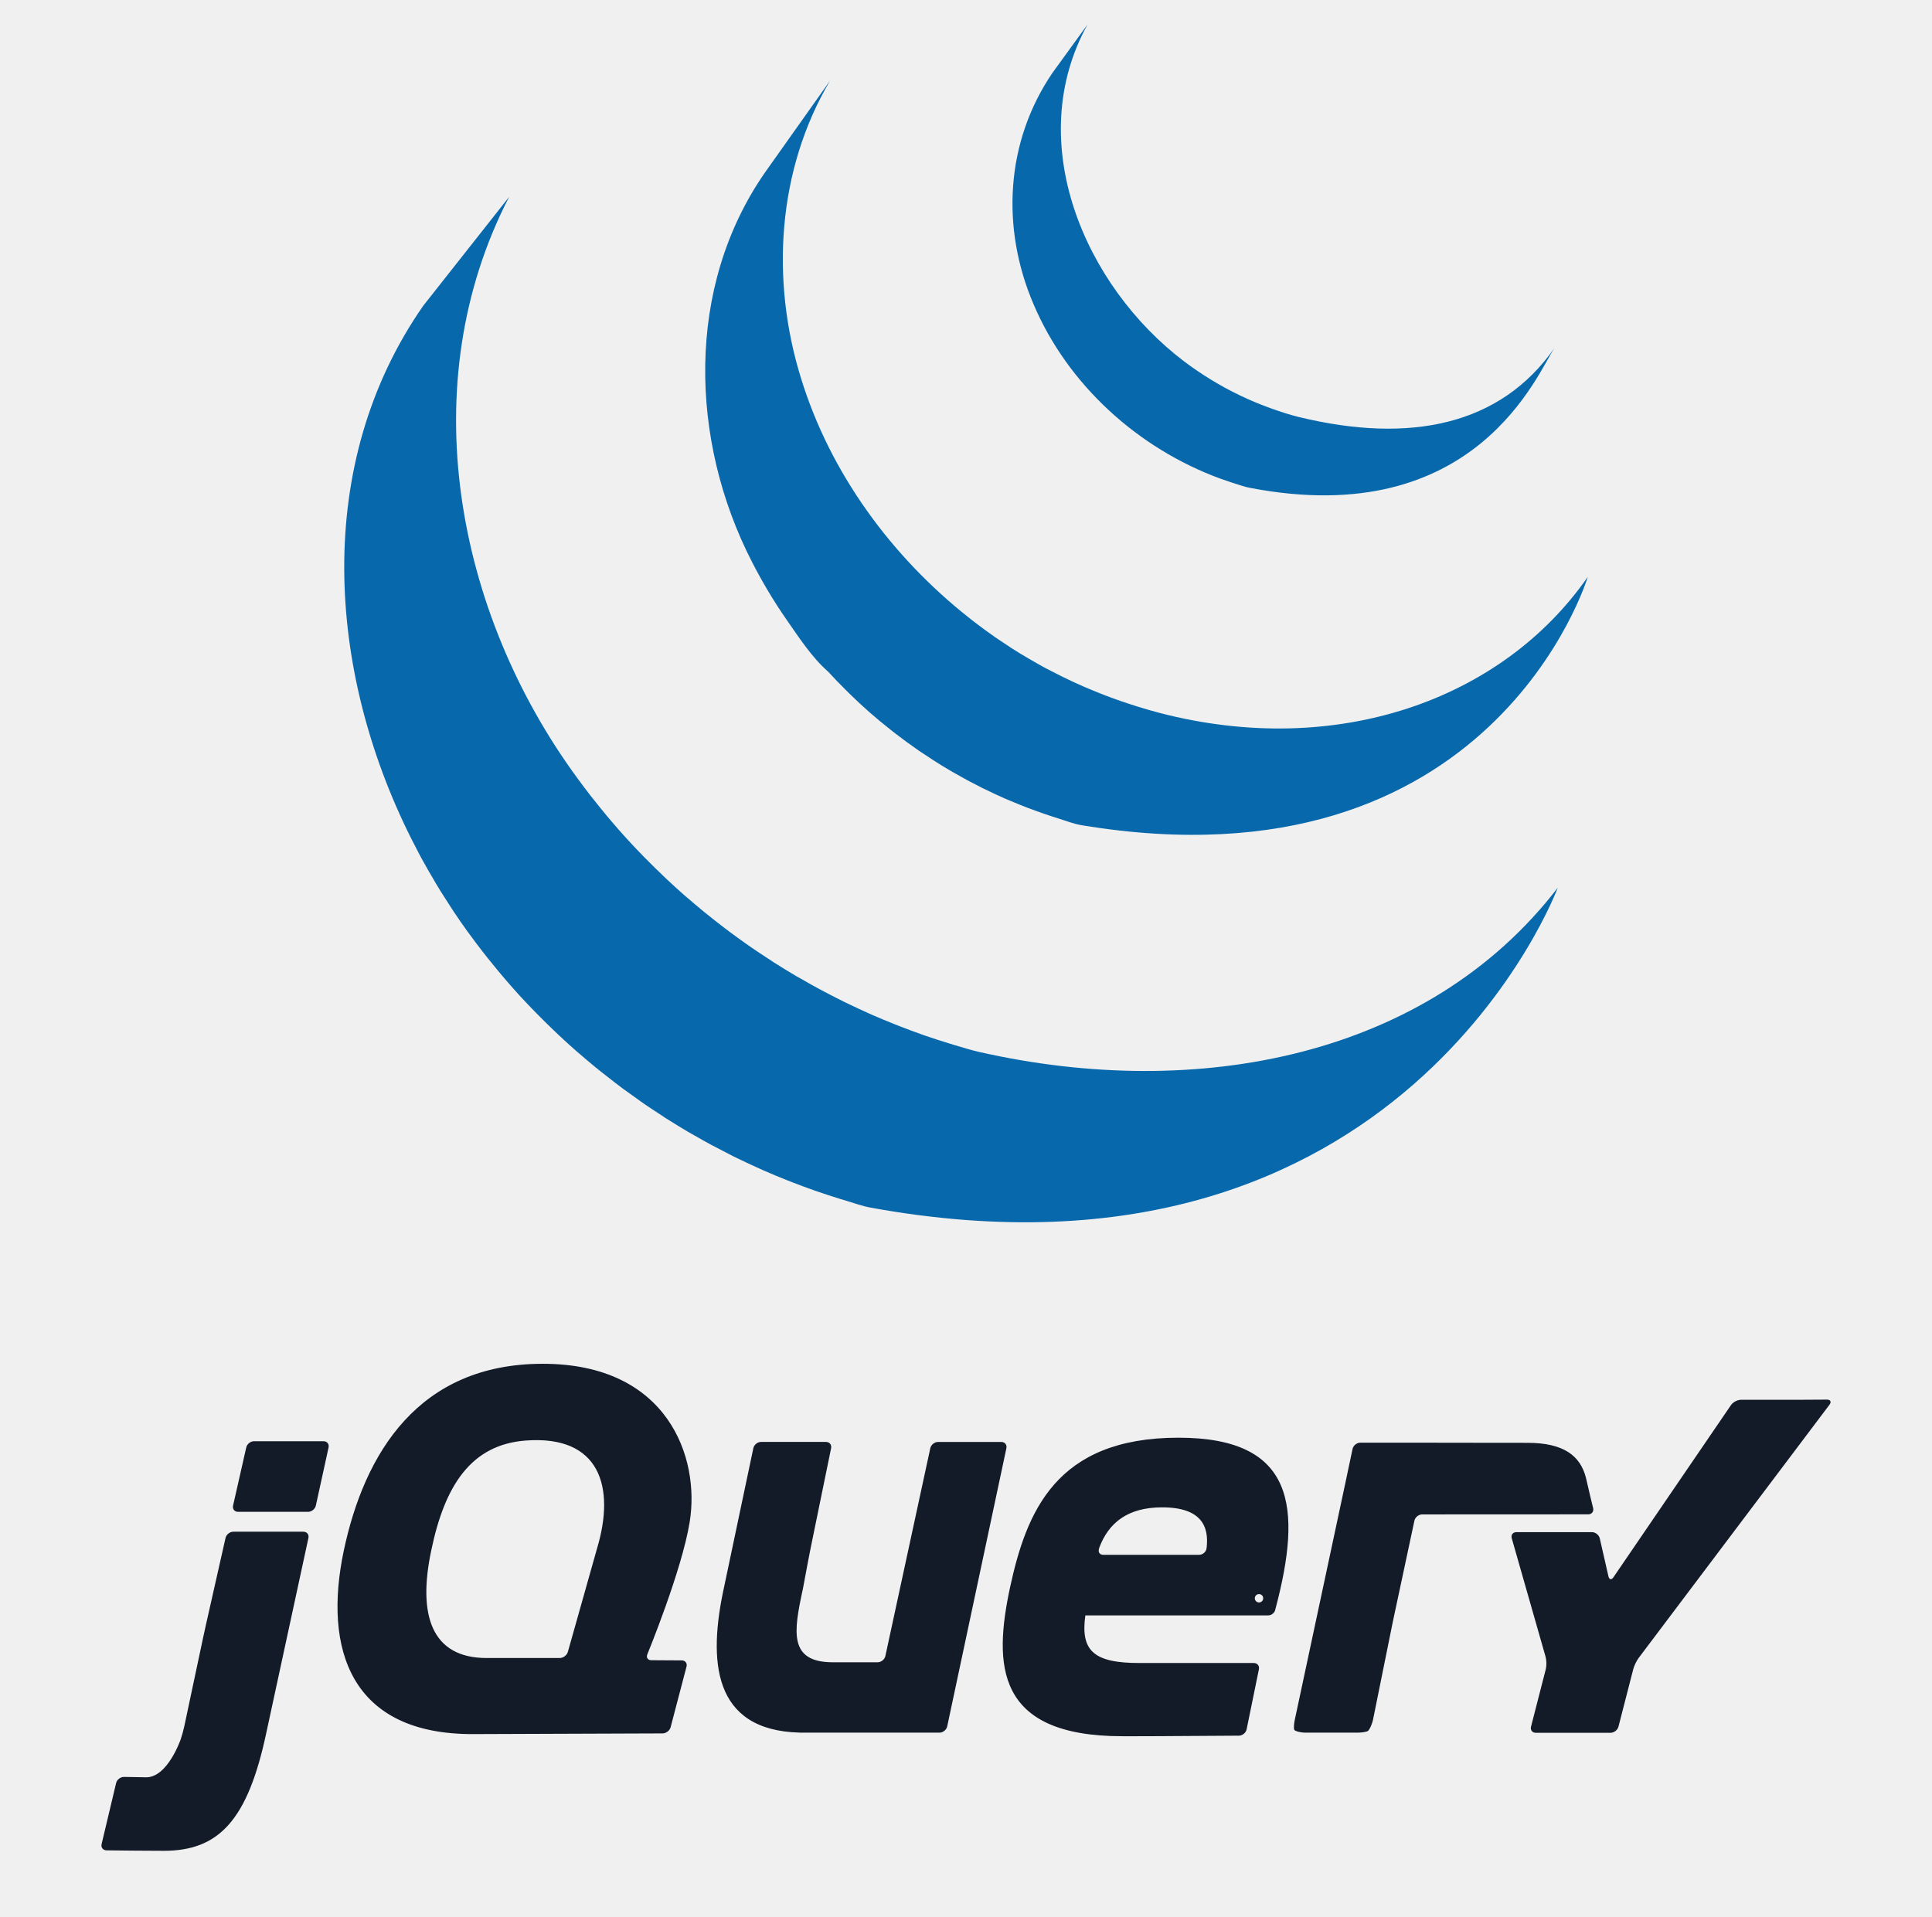
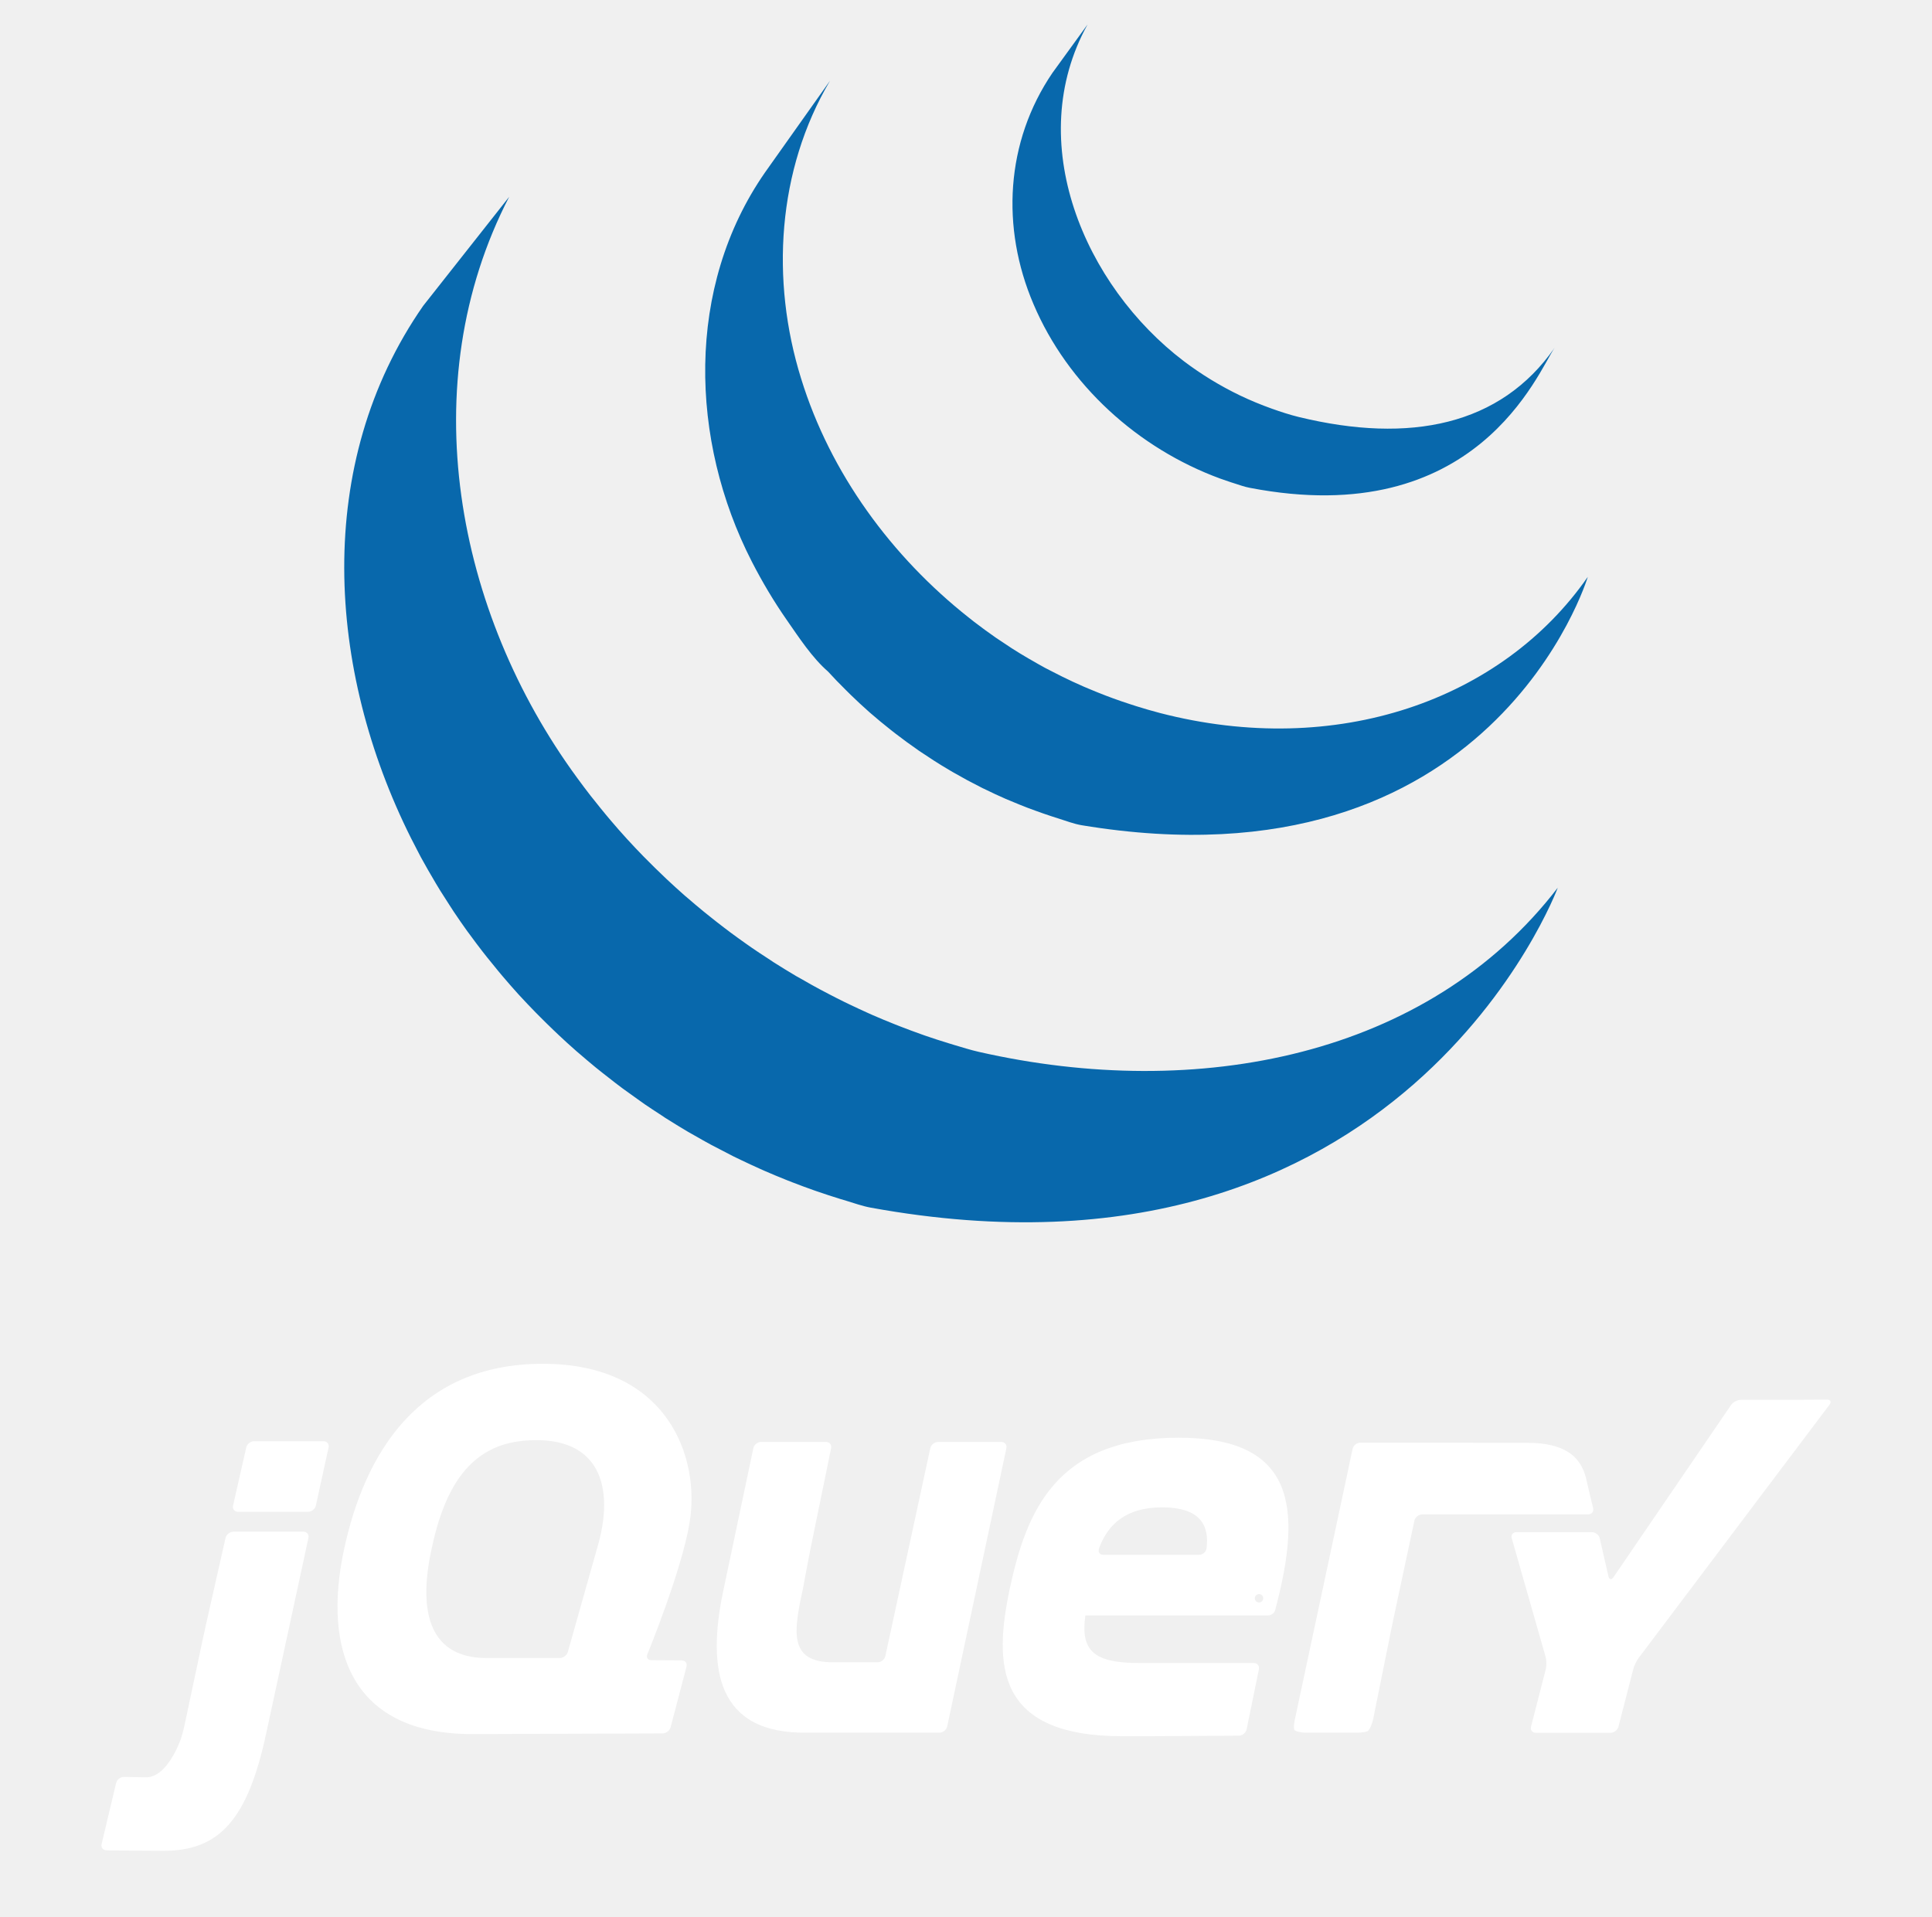
<svg xmlns="http://www.w3.org/2000/svg" width="129" height="128" viewBox="0 0 129 128" fill="none">
  <path d="M28.258 20.421C20.906 30.986 21.821 44.733 27.438 55.961L27.849 56.759L28.112 57.265L28.276 57.556L28.569 58.08C28.743 58.387 28.922 58.692 29.105 58.999L29.411 59.503C29.614 59.829 29.821 60.153 30.033 60.476L30.298 60.885C30.591 61.322 30.89 61.757 31.199 62.186L31.225 62.219L31.377 62.424C31.644 62.792 31.919 63.156 32.198 63.517L32.507 63.91C32.756 64.223 33.009 64.533 33.266 64.844L33.556 65.19C33.901 65.596 34.254 66.002 34.613 66.398L34.634 66.42L34.675 66.465C35.026 66.848 35.385 67.223 35.75 67.598L36.094 67.945C36.376 68.229 36.663 68.508 36.952 68.786L37.303 69.12C37.69 69.484 38.08 69.842 38.479 70.19L38.497 70.206L38.702 70.38C39.053 70.685 39.41 70.985 39.77 71.282L40.212 71.635C40.506 71.87 40.803 72.103 41.102 72.331L41.579 72.692C41.909 72.935 42.242 73.174 42.578 73.409L42.941 73.667L43.042 73.739C43.36 73.959 43.687 74.17 44.012 74.381L44.432 74.661C44.932 74.976 45.439 75.289 45.951 75.591L46.371 75.828C46.748 76.045 47.127 76.259 47.511 76.467L48.142 76.793L48.958 77.217L49.146 77.308L49.48 77.469C49.907 77.673 50.338 77.874 50.773 78.068L51.046 78.19C51.544 78.408 52.047 78.617 52.554 78.818L52.922 78.962C53.391 79.144 53.867 79.321 54.345 79.489L54.524 79.551C55.048 79.735 55.578 79.904 56.111 80.071L56.494 80.185C57.036 80.349 57.573 80.543 58.132 80.647C93.685 87.13 104.012 59.283 104.012 59.283C95.338 70.583 79.943 73.563 65.356 70.245C64.803 70.12 64.267 69.947 63.728 69.789L63.322 69.665C62.796 69.504 62.273 69.335 61.754 69.155L61.539 69.078C61.074 68.914 60.615 68.742 60.157 68.565L59.769 68.413C59.268 68.215 58.769 68.008 58.277 67.793L57.979 67.66C57.556 67.469 57.137 67.276 56.72 67.075L56.356 66.9C56.029 66.741 55.706 66.572 55.382 66.405L54.733 66.064C54.338 65.854 53.951 65.634 53.566 65.41L53.172 65.191C52.659 64.888 52.153 64.576 51.652 64.259L51.242 63.986C50.879 63.752 50.517 63.513 50.161 63.267L49.812 63.022C49.468 62.78 49.127 62.533 48.79 62.284L48.337 61.941C48.027 61.704 47.719 61.465 47.415 61.22L47.004 60.89C46.616 60.572 46.233 60.25 45.855 59.921L45.729 59.816C45.32 59.457 44.918 59.088 44.521 58.718L44.181 58.39C43.887 58.111 43.597 57.829 43.313 57.539L42.973 57.199C42.611 56.829 42.256 56.454 41.908 56.073L41.855 56.016C41.487 55.614 41.127 55.203 40.775 54.787L40.492 54.451C40.229 54.135 39.969 53.813 39.715 53.49L39.43 53.135C39.123 52.738 38.825 52.342 38.532 51.94C30.434 40.893 27.524 25.657 33.997 13.145M51.078 11.519C45.762 19.169 46.05 29.412 50.198 37.502C50.893 38.858 51.675 40.175 52.549 41.427C53.345 42.57 54.229 43.928 55.286 44.845C55.669 45.267 56.07 45.679 56.479 46.083L56.793 46.394C57.19 46.779 57.594 47.158 58.011 47.526L58.061 47.569L58.073 47.581C58.535 47.986 59.012 48.375 59.496 48.759L59.819 49.011C60.305 49.383 60.8 49.749 61.308 50.098L61.351 50.131L62.031 50.578L62.353 50.791C62.716 51.024 63.083 51.25 63.457 51.467L63.613 51.559C63.935 51.744 64.261 51.926 64.588 52.104L64.935 52.284L65.617 52.638L65.72 52.685C66.189 52.915 66.661 53.138 67.144 53.348L67.458 53.478C67.844 53.641 68.233 53.801 68.625 53.951L69.125 54.135C69.481 54.267 69.837 54.388 70.197 54.508L70.681 54.663C71.192 54.821 71.698 55.022 72.23 55.111C99.68 59.658 106.017 38.523 106.017 38.523C100.305 46.751 89.242 50.676 77.437 47.612C76.913 47.474 76.395 47.324 75.882 47.163L75.415 47.012C75.05 46.895 74.687 46.769 74.328 46.638L73.837 46.455C73.443 46.303 73.053 46.146 72.666 45.982L72.351 45.849C71.866 45.638 71.389 45.415 70.919 45.183L70.201 44.818L69.787 44.605C69.481 44.439 69.177 44.267 68.878 44.091L68.661 43.968C68.289 43.751 67.923 43.528 67.561 43.296L67.229 43.075L66.517 42.603C66.011 42.254 65.518 41.889 65.033 41.518L64.699 41.254C59.532 37.175 55.436 31.599 53.489 25.277C51.448 18.72 51.888 11.36 55.424 5.386M70.271 4.868C67.137 9.48 66.829 15.209 69.004 20.303C71.297 25.71 75.996 29.951 81.481 31.963L82.163 32.198L82.463 32.294C82.786 32.396 83.107 32.514 83.441 32.576C98.598 35.505 102.709 24.799 103.803 23.222C100.202 28.407 94.15 29.652 86.724 27.849C86.138 27.707 85.493 27.495 84.928 27.294C84.203 27.035 83.489 26.741 82.794 26.408C81.476 25.774 80.219 25.006 79.053 24.126C72.408 19.084 68.281 9.467 72.617 1.634" fill="#0868AC" />
-   <path d="M66.859 96.295H62.633C62.399 96.295 62.166 96.483 62.116 96.712L60.616 103.652L59.116 110.592C59.067 110.821 58.834 111.009 58.6 111.009H55.609C52.65 111.009 52.992 108.962 53.598 106.158L53.616 106.073L53.682 105.719L53.694 105.653L53.829 104.933L53.974 104.162L54.128 103.377L54.81 100.045L55.493 96.713C55.54 96.483 55.386 96.294 55.152 96.294H50.815C50.581 96.294 50.349 96.482 50.301 96.712L49.368 101.136L48.436 105.561L48.434 105.567L48.348 105.979C47.274 110.882 47.558 115.559 53.396 115.706L53.566 115.709H62.729C62.963 115.709 63.196 115.521 63.245 115.292L65.221 106.003L67.197 96.713C67.246 96.483 67.094 96.296 66.859 96.295ZM21.603 96.246H16.963C16.728 96.246 16.494 96.434 16.442 96.662L16.002 98.604L15.562 100.546C15.511 100.775 15.66 100.962 15.895 100.962H20.571C20.806 100.962 21.039 100.774 21.089 100.545L21.514 98.604L21.939 96.663C21.988 96.434 21.838 96.246 21.603 96.246ZM20.257 102.29H15.58C15.346 102.29 15.111 102.478 15.059 102.706L14.402 105.616L13.746 108.525L13.563 109.359L12.932 112.329L12.302 115.3C12.253 115.529 12.152 115.899 12.077 116.121C12.077 116.121 11.203 118.721 9.734 118.691L9.55 118.687L8.279 118.664C8.045 118.661 7.809 118.844 7.754 119.071L7.269 121.11L6.785 123.148C6.73 123.376 6.878 123.564 7.111 123.568C7.944 123.578 9.81 123.599 10.939 123.599C14.608 123.599 16.543 121.566 17.782 115.716L19.233 109.002L20.594 102.705C20.643 102.478 20.491 102.29 20.257 102.29ZM106.374 100.716L106.18 99.915L105.989 99.095L105.892 98.681C105.512 97.204 104.397 96.353 101.975 96.353L98.205 96.349L94.733 96.344H90.826C90.592 96.344 90.36 96.532 90.311 96.761L90.138 97.577L89.934 98.541L89.877 98.812L88.118 107.052L86.448 114.874C86.398 115.104 86.382 115.386 86.41 115.5C86.438 115.615 86.889 115.709 87.123 115.709H90.647C90.882 115.709 91.179 115.667 91.307 115.615C91.435 115.563 91.624 115.102 91.671 114.873L92.297 111.774L92.924 108.674L92.925 108.669L93.009 108.256L93.769 104.696L94.44 101.552C94.49 101.323 94.721 101.136 94.955 101.135L106.044 101.13C106.279 101.132 106.427 100.945 106.374 100.716ZM120.649 93.476L119.795 93.479H116.246C116.011 93.479 115.71 93.638 115.579 93.832L107.73 105.33C107.598 105.524 107.447 105.496 107.395 105.268L106.817 102.735C106.765 102.506 106.53 102.319 106.295 102.319H101.25C101.015 102.319 100.876 102.503 100.94 102.728L103.201 110.649C103.265 110.875 103.27 111.245 103.212 111.473L102.227 115.306C102.168 115.534 102.312 115.719 102.547 115.719H107.534C107.768 115.719 108.008 115.533 108.066 115.306L109.052 111.473C109.11 111.244 109.273 110.906 109.415 110.718L122.157 93.807C122.299 93.619 122.222 93.466 121.988 93.468L120.649 93.476ZM80.563 103.395V103.391C80.534 103.645 80.299 103.832 80.064 103.832H73.667C73.445 103.832 73.333 103.682 73.366 103.496L73.372 103.481L73.368 103.483L73.371 103.462L73.4 103.353C74.011 101.729 75.255 100.663 77.594 100.663C80.228 100.662 80.742 101.948 80.563 103.395ZM78.686 96.011C70.475 96.011 68.529 100.995 67.437 106.026C66.346 111.154 66.439 115.947 74.937 115.947H75.967L76.223 115.946H76.283L77.303 115.943H77.321C79.565 115.934 81.816 115.917 82.727 115.91C82.96 115.906 83.188 115.719 83.236 115.49L83.58 113.809L83.647 113.482L84.057 111.476C84.104 111.247 83.951 111.058 83.716 111.058H76.077C73.038 111.058 72.136 110.251 72.469 107.877H84.68L84.679 107.878L84.687 107.877C84.881 107.874 85.061 107.74 85.132 107.562L85.161 107.456L85.16 107.457C86.973 100.618 86.453 96.012 78.686 96.011ZM39.876 103.369L39.76 103.778L38.838 107.047L37.916 110.314C37.853 110.541 37.608 110.725 37.373 110.725H32.493C28.791 110.725 27.889 107.829 28.791 103.559C29.692 99.191 31.459 96.476 35.103 96.201C40.083 95.825 41.079 99.327 39.876 103.369ZM43.224 110.474C43.224 110.474 45.525 104.886 46.047 101.66C46.76 97.341 44.597 91.075 36.243 91.075C27.937 91.075 24.329 97.056 22.953 103.559C21.577 110.109 23.38 115.852 31.639 115.805L38.155 115.781L44.244 115.759C44.478 115.757 44.718 115.571 44.778 115.345L45.839 111.299C45.898 111.071 45.755 110.885 45.52 110.883L44.503 110.877L43.486 110.871C43.287 110.87 43.173 110.74 43.197 110.569L43.224 110.474ZM84.344 106.733C84.344 106.888 84.219 107.014 84.064 107.014C83.91 107.014 83.784 106.888 83.784 106.733C83.784 106.579 83.909 106.454 84.064 106.454C84.219 106.454 84.344 106.579 84.344 106.733Z" fill="#131B28" />
+   <path d="M66.859 96.295H62.633C62.399 96.295 62.166 96.483 62.116 96.712L60.616 103.652L59.116 110.592C59.067 110.821 58.834 111.009 58.6 111.009H55.609C52.65 111.009 52.992 108.962 53.598 106.158L53.616 106.073L53.682 105.719L53.694 105.653L53.829 104.933L53.974 104.162L54.128 103.377L54.81 100.045L55.493 96.713C55.54 96.483 55.386 96.294 55.152 96.294H50.815C50.581 96.294 50.349 96.482 50.301 96.712L49.368 101.136L48.436 105.561L48.434 105.567L48.348 105.979C47.274 110.882 47.558 115.559 53.396 115.706L53.566 115.709H62.729C62.963 115.709 63.196 115.521 63.245 115.292L65.221 106.003L67.197 96.713C67.246 96.483 67.094 96.296 66.859 96.295ZM21.603 96.246H16.963C16.728 96.246 16.494 96.434 16.442 96.662L16.002 98.604L15.562 100.546C15.511 100.775 15.66 100.962 15.895 100.962H20.571C20.806 100.962 21.039 100.774 21.089 100.545L21.514 98.604L21.939 96.663C21.988 96.434 21.838 96.246 21.603 96.246ZM20.257 102.29H15.58C15.346 102.29 15.111 102.478 15.059 102.706L14.402 105.616L13.746 108.525L13.563 109.359L12.932 112.329L12.302 115.3C12.253 115.529 12.152 115.899 12.077 116.121C12.077 116.121 11.203 118.721 9.734 118.691L9.55 118.687L8.279 118.664C8.045 118.661 7.809 118.844 7.754 119.071L7.269 121.11L6.785 123.148C6.73 123.376 6.878 123.564 7.111 123.568C7.944 123.578 9.81 123.599 10.939 123.599C14.608 123.599 16.543 121.566 17.782 115.716L19.233 109.002L20.594 102.705C20.643 102.478 20.491 102.29 20.257 102.29ZM106.374 100.716L106.18 99.915L105.989 99.095L105.892 98.681C105.512 97.204 104.397 96.353 101.975 96.353L98.205 96.349L94.733 96.344H90.826C90.592 96.344 90.36 96.532 90.311 96.761L90.138 97.577L89.934 98.541L89.877 98.812L88.118 107.052L86.448 114.874C86.398 115.104 86.382 115.386 86.41 115.5C86.438 115.615 86.889 115.709 87.123 115.709H90.647C90.882 115.709 91.179 115.667 91.307 115.615C91.435 115.563 91.624 115.102 91.671 114.873L92.297 111.774L92.924 108.674L92.925 108.669L93.009 108.256L93.769 104.696L94.44 101.552C94.49 101.323 94.721 101.136 94.955 101.135L106.044 101.13C106.279 101.132 106.427 100.945 106.374 100.716ZM120.649 93.476L119.795 93.479H116.246C116.011 93.479 115.71 93.638 115.579 93.832L107.73 105.33C107.598 105.524 107.447 105.496 107.395 105.268L106.817 102.735C106.765 102.506 106.53 102.319 106.295 102.319H101.25C101.015 102.319 100.876 102.503 100.94 102.728L103.201 110.649C103.265 110.875 103.27 111.245 103.212 111.473L102.227 115.306C102.168 115.534 102.312 115.719 102.547 115.719H107.534C107.768 115.719 108.008 115.533 108.066 115.306L109.052 111.473C109.11 111.244 109.273 110.906 109.415 110.718L122.157 93.807C122.299 93.619 122.222 93.466 121.988 93.468L120.649 93.476ZM80.563 103.395V103.391C80.534 103.645 80.299 103.832 80.064 103.832H73.667C73.445 103.832 73.333 103.682 73.366 103.496L73.372 103.481L73.368 103.483L73.371 103.462L73.4 103.353C74.011 101.729 75.255 100.663 77.594 100.663C80.228 100.662 80.742 101.948 80.563 103.395ZM78.686 96.011C70.475 96.011 68.529 100.995 67.437 106.026C66.346 111.154 66.439 115.947 74.937 115.947H75.967L76.223 115.946H76.283L77.303 115.943H77.321C79.565 115.934 81.816 115.917 82.727 115.91C82.96 115.906 83.188 115.719 83.236 115.49L83.58 113.809L83.647 113.482L84.057 111.476C84.104 111.247 83.951 111.058 83.716 111.058H76.077C73.038 111.058 72.136 110.251 72.469 107.877H84.68L84.679 107.878L84.687 107.877C84.881 107.874 85.061 107.74 85.132 107.562L85.161 107.456L85.16 107.457C86.973 100.618 86.453 96.012 78.686 96.011ZM39.876 103.369L39.76 103.778L38.838 107.047L37.916 110.314C37.853 110.541 37.608 110.725 37.373 110.725H32.493C28.791 110.725 27.889 107.829 28.791 103.559C29.692 99.191 31.459 96.476 35.103 96.201C40.083 95.825 41.079 99.327 39.876 103.369ZM43.224 110.474C43.224 110.474 45.525 104.886 46.047 101.66C46.76 97.341 44.597 91.075 36.243 91.075C27.937 91.075 24.329 97.056 22.953 103.559C21.577 110.109 23.38 115.852 31.639 115.805L38.155 115.781L44.244 115.759C44.478 115.757 44.718 115.571 44.778 115.345L45.839 111.299C45.898 111.071 45.755 110.885 45.52 110.883L44.503 110.877L43.486 110.871C43.287 110.87 43.173 110.74 43.197 110.569L43.224 110.474ZM84.344 106.733C84.344 106.888 84.219 107.014 84.064 107.014C83.91 107.014 83.784 106.888 83.784 106.733C83.784 106.579 83.909 106.454 84.064 106.454C84.219 106.454 84.344 106.579 84.344 106.733Z" fill="#ffffff" />
</svg>
